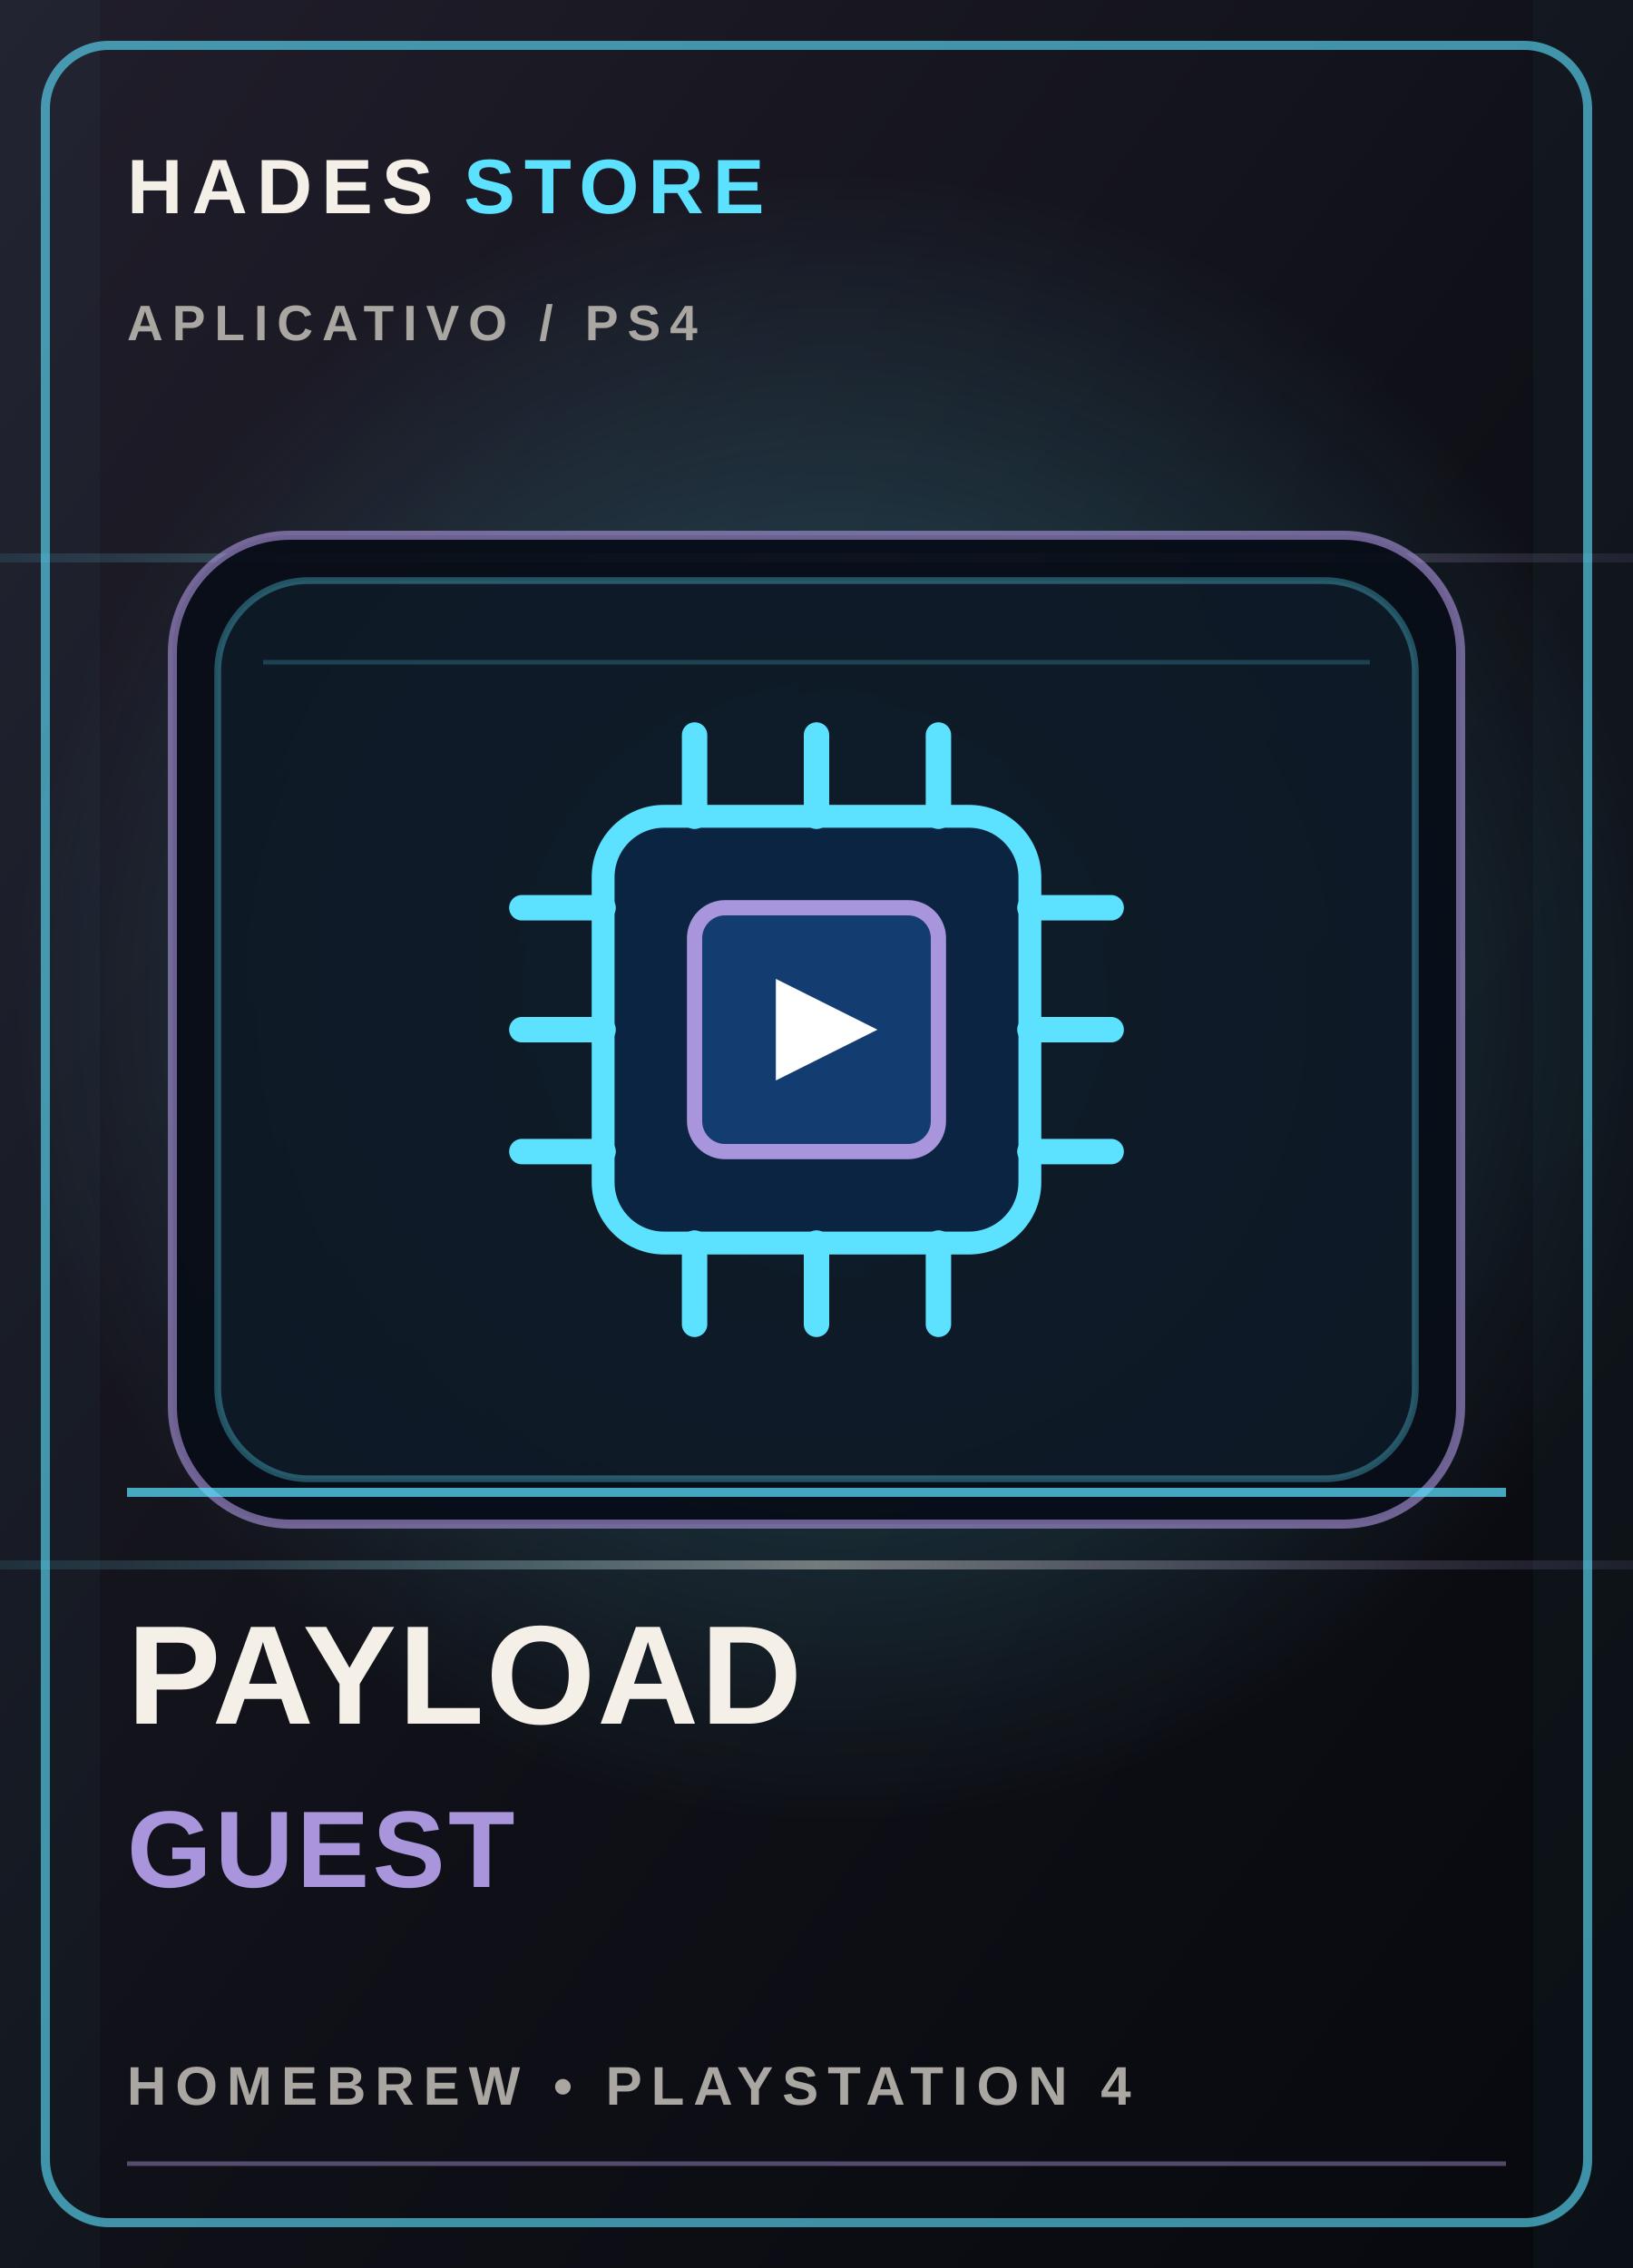
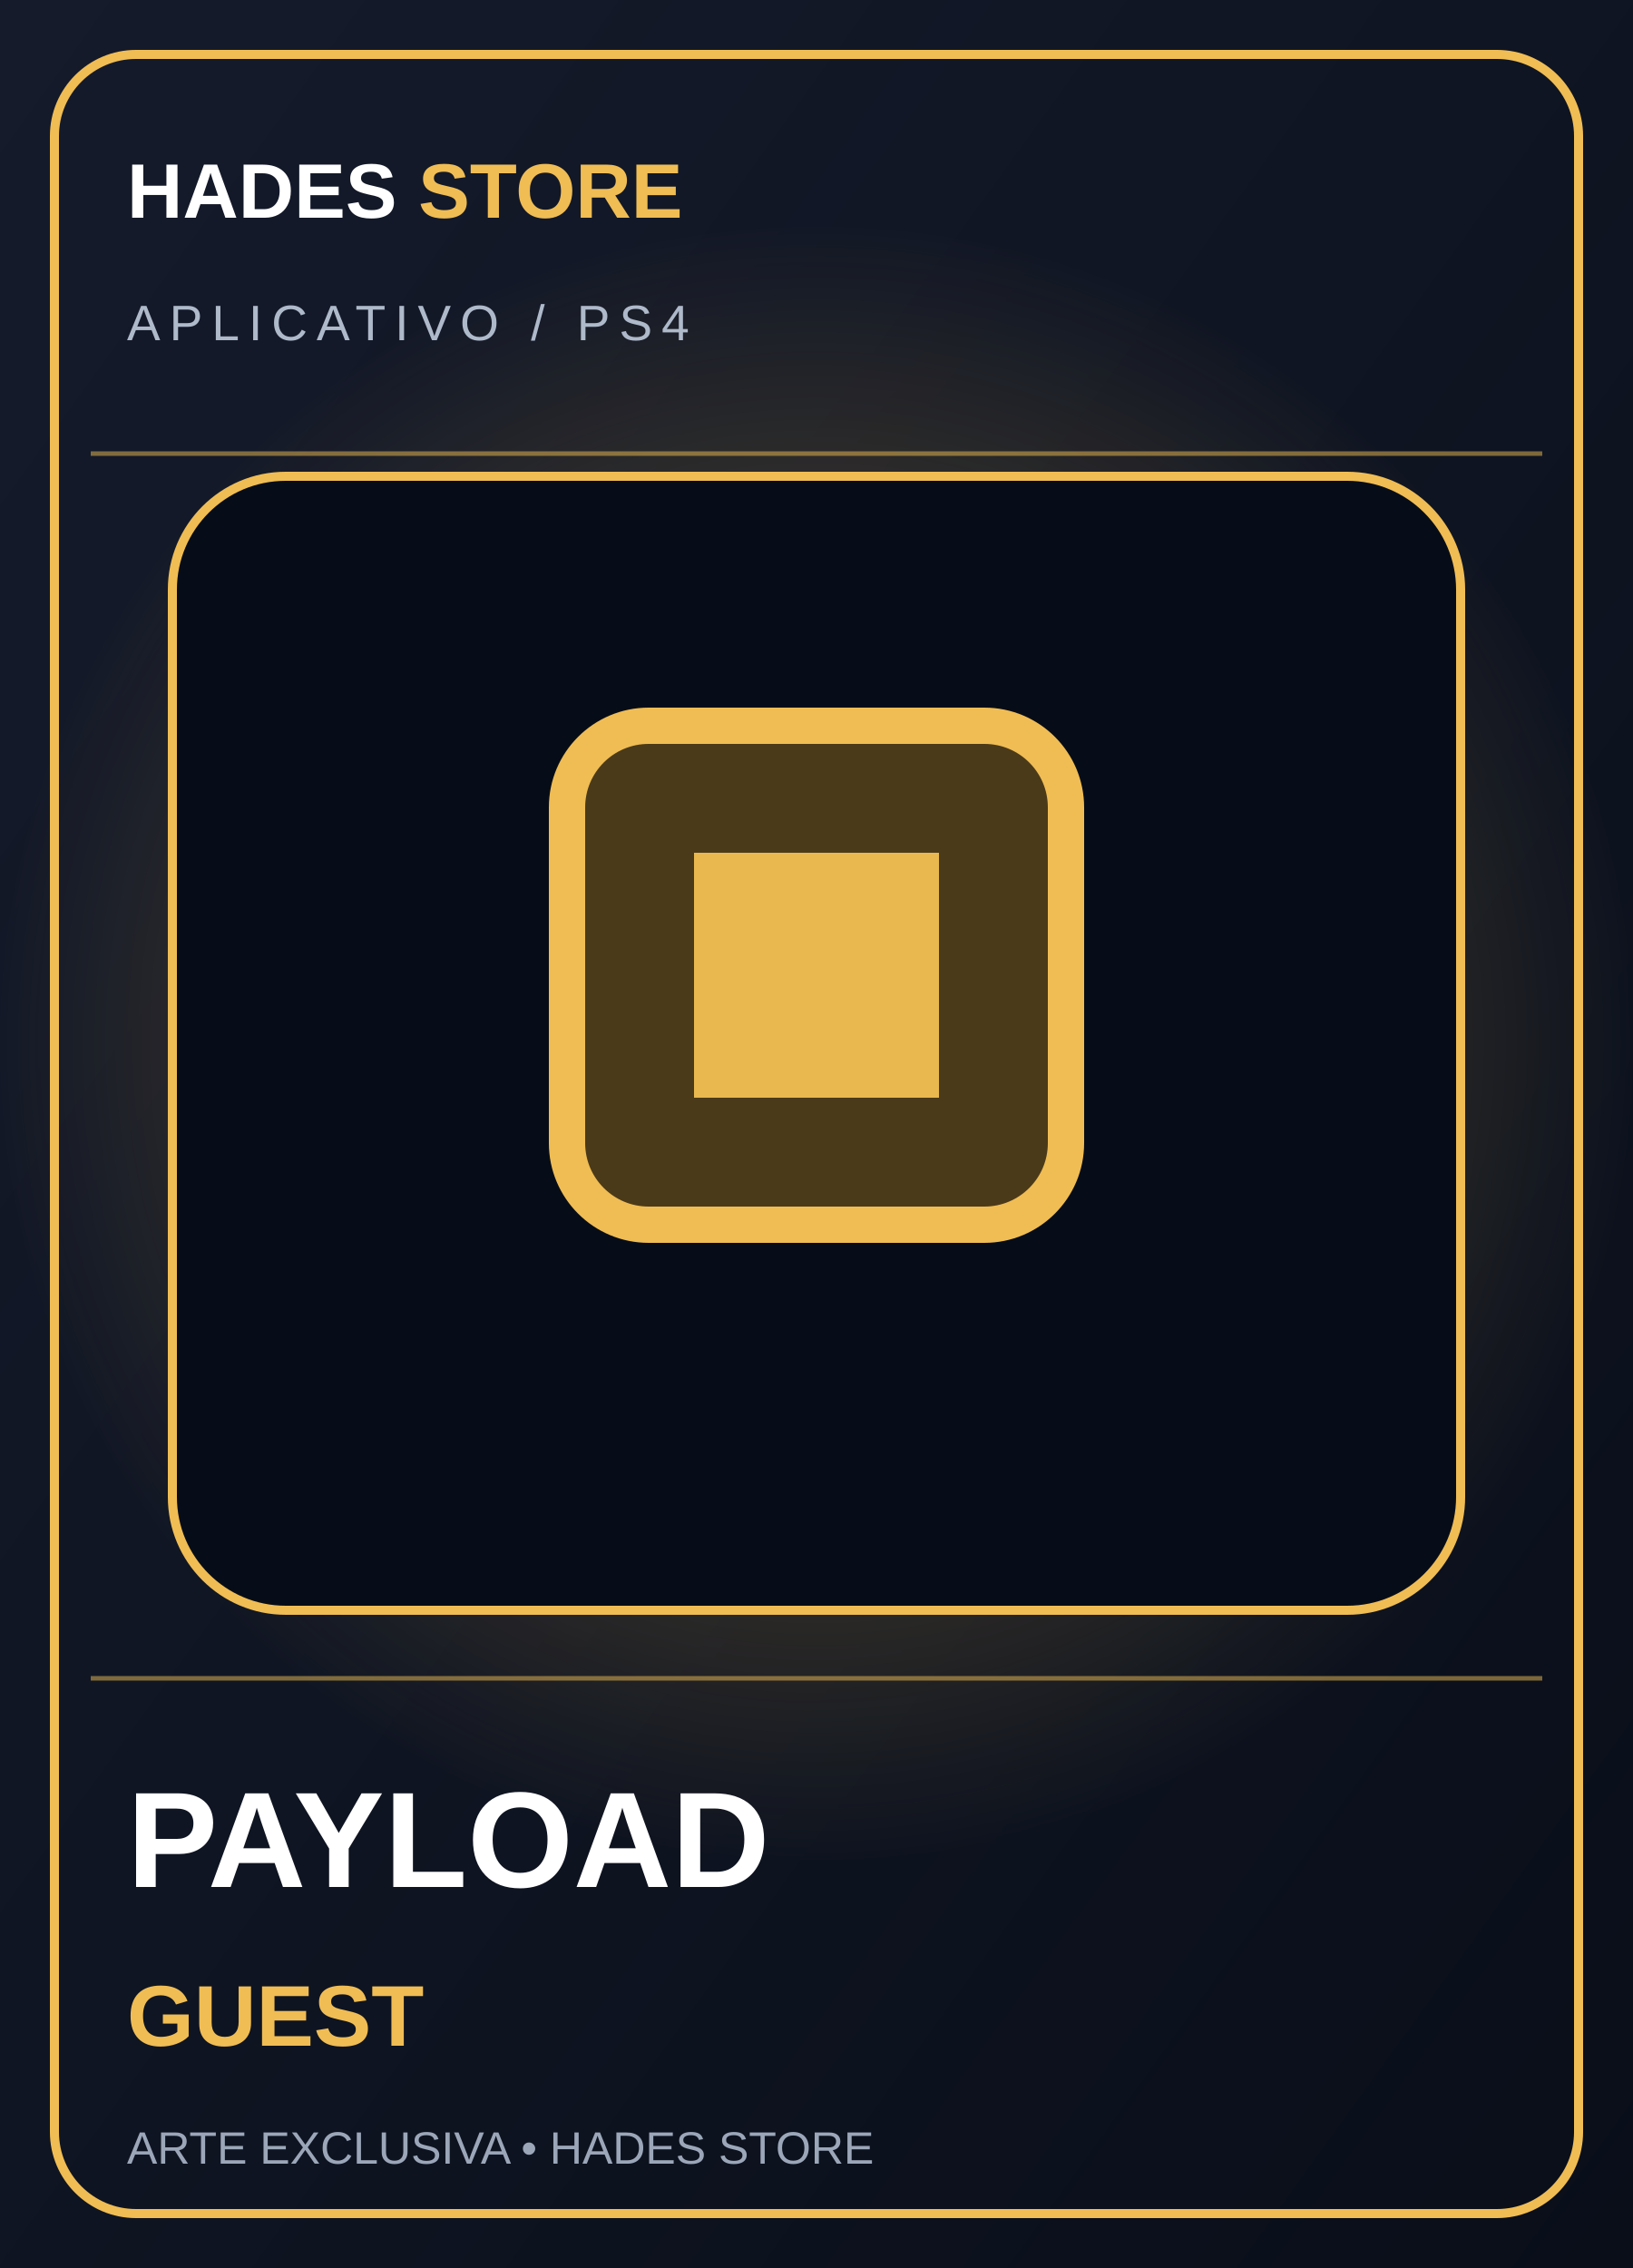
- <svg xmlns="http://www.w3.org/2000/svg" viewBox="0 0 360 500" role="img" aria-labelledby="title desc">
+ <svg xmlns="http://www.w3.org/2000/svg" viewBox="0 0 360 500" role="img" aria-label="PAYLOAD GUEST">
  <defs>
-     <linearGradient id="bg-cover-11" x1="0" y1="0" x2="1" y2="1">
-       <stop stop-color="#211e2b" />
-       <stop offset=".52" stop-color="#101118" />
-       <stop offset="1" stop-color="#08090e" />
+     <linearGradient id="b" x2="1" y2="1">
+       <stop stop-color="#151b2b" />
+       <stop offset="1" stop-color="#090e19" />
    </linearGradient>
-     <radialGradient id="glow-cover-11">
-       <stop stop-color="#5ce1ff" stop-opacity=".34" />
-       <stop offset="1" stop-color="#5ce1ff" stop-opacity="0" />
+     <radialGradient id="g">
+       <stop stop-color="#f0bd54" stop-opacity=".4" />
+       <stop offset="1" stop-color="#f0bd54" stop-opacity="0" />
    </radialGradient>
-     <linearGradient id="foil-cover-11" x1="0" y1="0" x2="1" y2="0">
-       <stop stop-color="#5ce1ff" stop-opacity=".1" />
-       <stop offset=".5" stop-color="#f4f0e8" stop-opacity=".42" />
-       <stop offset="1" stop-color="#a995db" stop-opacity=".1" />
-     </linearGradient>
  </defs>
-   <rect width="360" height="500" fill="url(#bg-cover-11)" />
-   <circle cx="185" cy="220" r="183" fill="url(#glow-cover-11)" />
-   <path d="M0 123h360M0 345h360" stroke="url(#foil-cover-11)" stroke-width="2" />
-   <path d="M0 0h22v500H0zm338 0h22v500h-22z" fill="#5ce1ff" opacity=".035" />
-   <rect x="10" y="10" width="340" height="480" rx="14" fill="none" stroke="#5ce1ff" stroke-opacity=".62" stroke-width="2" />
-   <text x="28" y="47" fill="#f4f0e8" font-family="Arial,sans-serif" font-size="17" font-weight="800" letter-spacing="2">HADES <tspan fill="#5ce1ff">STORE</tspan>
+   <rect width="360" height="500" fill="url(#b)" />
+   <circle cx="180" cy="230" r="180" fill="url(#g)" />
+   <path d="M20 100h320M20 370h320" stroke="#f0bd54" opacity=".5" />
+   <rect x="12" y="12" width="336" height="476" rx="18" fill="none" stroke="#f0bd54" stroke-width="2" />
+   <text x="28" y="48" fill="#fff" font-family="Arial" font-size="17" font-weight="900">HADES <tspan fill="#f0bd54">STORE</tspan>
  </text>
-   <text x="28" y="75" fill="#aaa6a1" font-family="Arial,sans-serif" font-size="11" font-weight="700" letter-spacing="2">APLICATIVO  /  PS4</text>
-   <rect x="38" y="118" width="284" height="218" rx="26" fill="#080d18" fill-opacity=".94" stroke="#a995db" stroke-opacity=".62" stroke-width="2" />
-   <rect x="48" y="128" width="264" height="198" rx="20" fill="#5ce1ff" fill-opacity=".055" stroke="#5ce1ff" stroke-opacity=".32" stroke-width="1.5" />
-   <path d="M58 146h244" stroke="#5ce1ff" stroke-opacity=".2" stroke-width="1" />
-   <g color="#5ce1ff" transform="translate(180 227) scale(1.12) translate(-180 -227)">
-     <g transform="translate(180, 227)">
-       <rect x="-42" y="-42" width="84" height="84" rx="12" fill="#0b2442" stroke="#5ce1ff" stroke-width="4.5" />
-       <rect x="-24" y="-24" width="48" height="48" rx="6" fill="#133d70" stroke="#a995db" stroke-width="3" />
-       <path d="M-24,-58 V-42 M0,-58 V-42 M24,-58 V-42 M-24,42 V58 M0,42 V58 M24,42 V58 M-58,-24 H-42 M-58,0 H-42 M-58,24 H-42 M42,-24 H58 M42,0 H58 M42,24 H58" stroke="#5ce1ff" stroke-width="5" stroke-linecap="round" />
-       <polygon points="-8,-10 12,0 -8,10" fill="#ffffff" />
-     </g>
-   </g>
-   <path d="M28 329h304" stroke="#5ce1ff" stroke-opacity=".72" stroke-width="2" />
-   <text x="28" y="380" fill="#f4f0e8" font-family="Arial,sans-serif" font-size="31" font-weight="900" letter-spacing=".4">PAYLOAD</text>
-   <text x="28" y="416" fill="#a995db" font-family="Arial,sans-serif" font-size="24" font-weight="800" letter-spacing=".7">GUEST</text>
-   <text x="28" y="464" fill="#aaa6a1" font-family="Arial,sans-serif" font-size="12" font-weight="700" letter-spacing="2">HOMEBREW  •  PLAYSTATION 4</text>
-   <path d="M28 477h304" stroke="#a995db" stroke-opacity=".45" />
+   <text x="28" y="75" fill="#aeb9ca" font-family="Arial" font-size="11" letter-spacing="2">APLICATIVO / PS4</text>
+   <rect x="38" y="105" width="284" height="250" rx="25" fill="#070d18" stroke="#f0bd54" stroke-width="2" />
+   <rect x="125" y="160" width="110" height="110" rx="18" fill="#4b3a19" stroke="#f0bd54" stroke-width="8" />
+   <rect x="153" y="188" width="54" height="54" fill="#e9b84f" />
+   <text x="28" y="416" fill="#fff" font-family="Arial" font-size="30" font-weight="900">PAYLOAD</text>
+   <text x="28" y="451" fill="#f0bd54" font-family="Arial" font-size="19" font-weight="800">GUEST</text>
+   <text x="28" y="477" fill="#9ba7b9" font-family="Arial" font-size="10">ARTE EXCLUSIVA • HADES STORE</text>
</svg>
